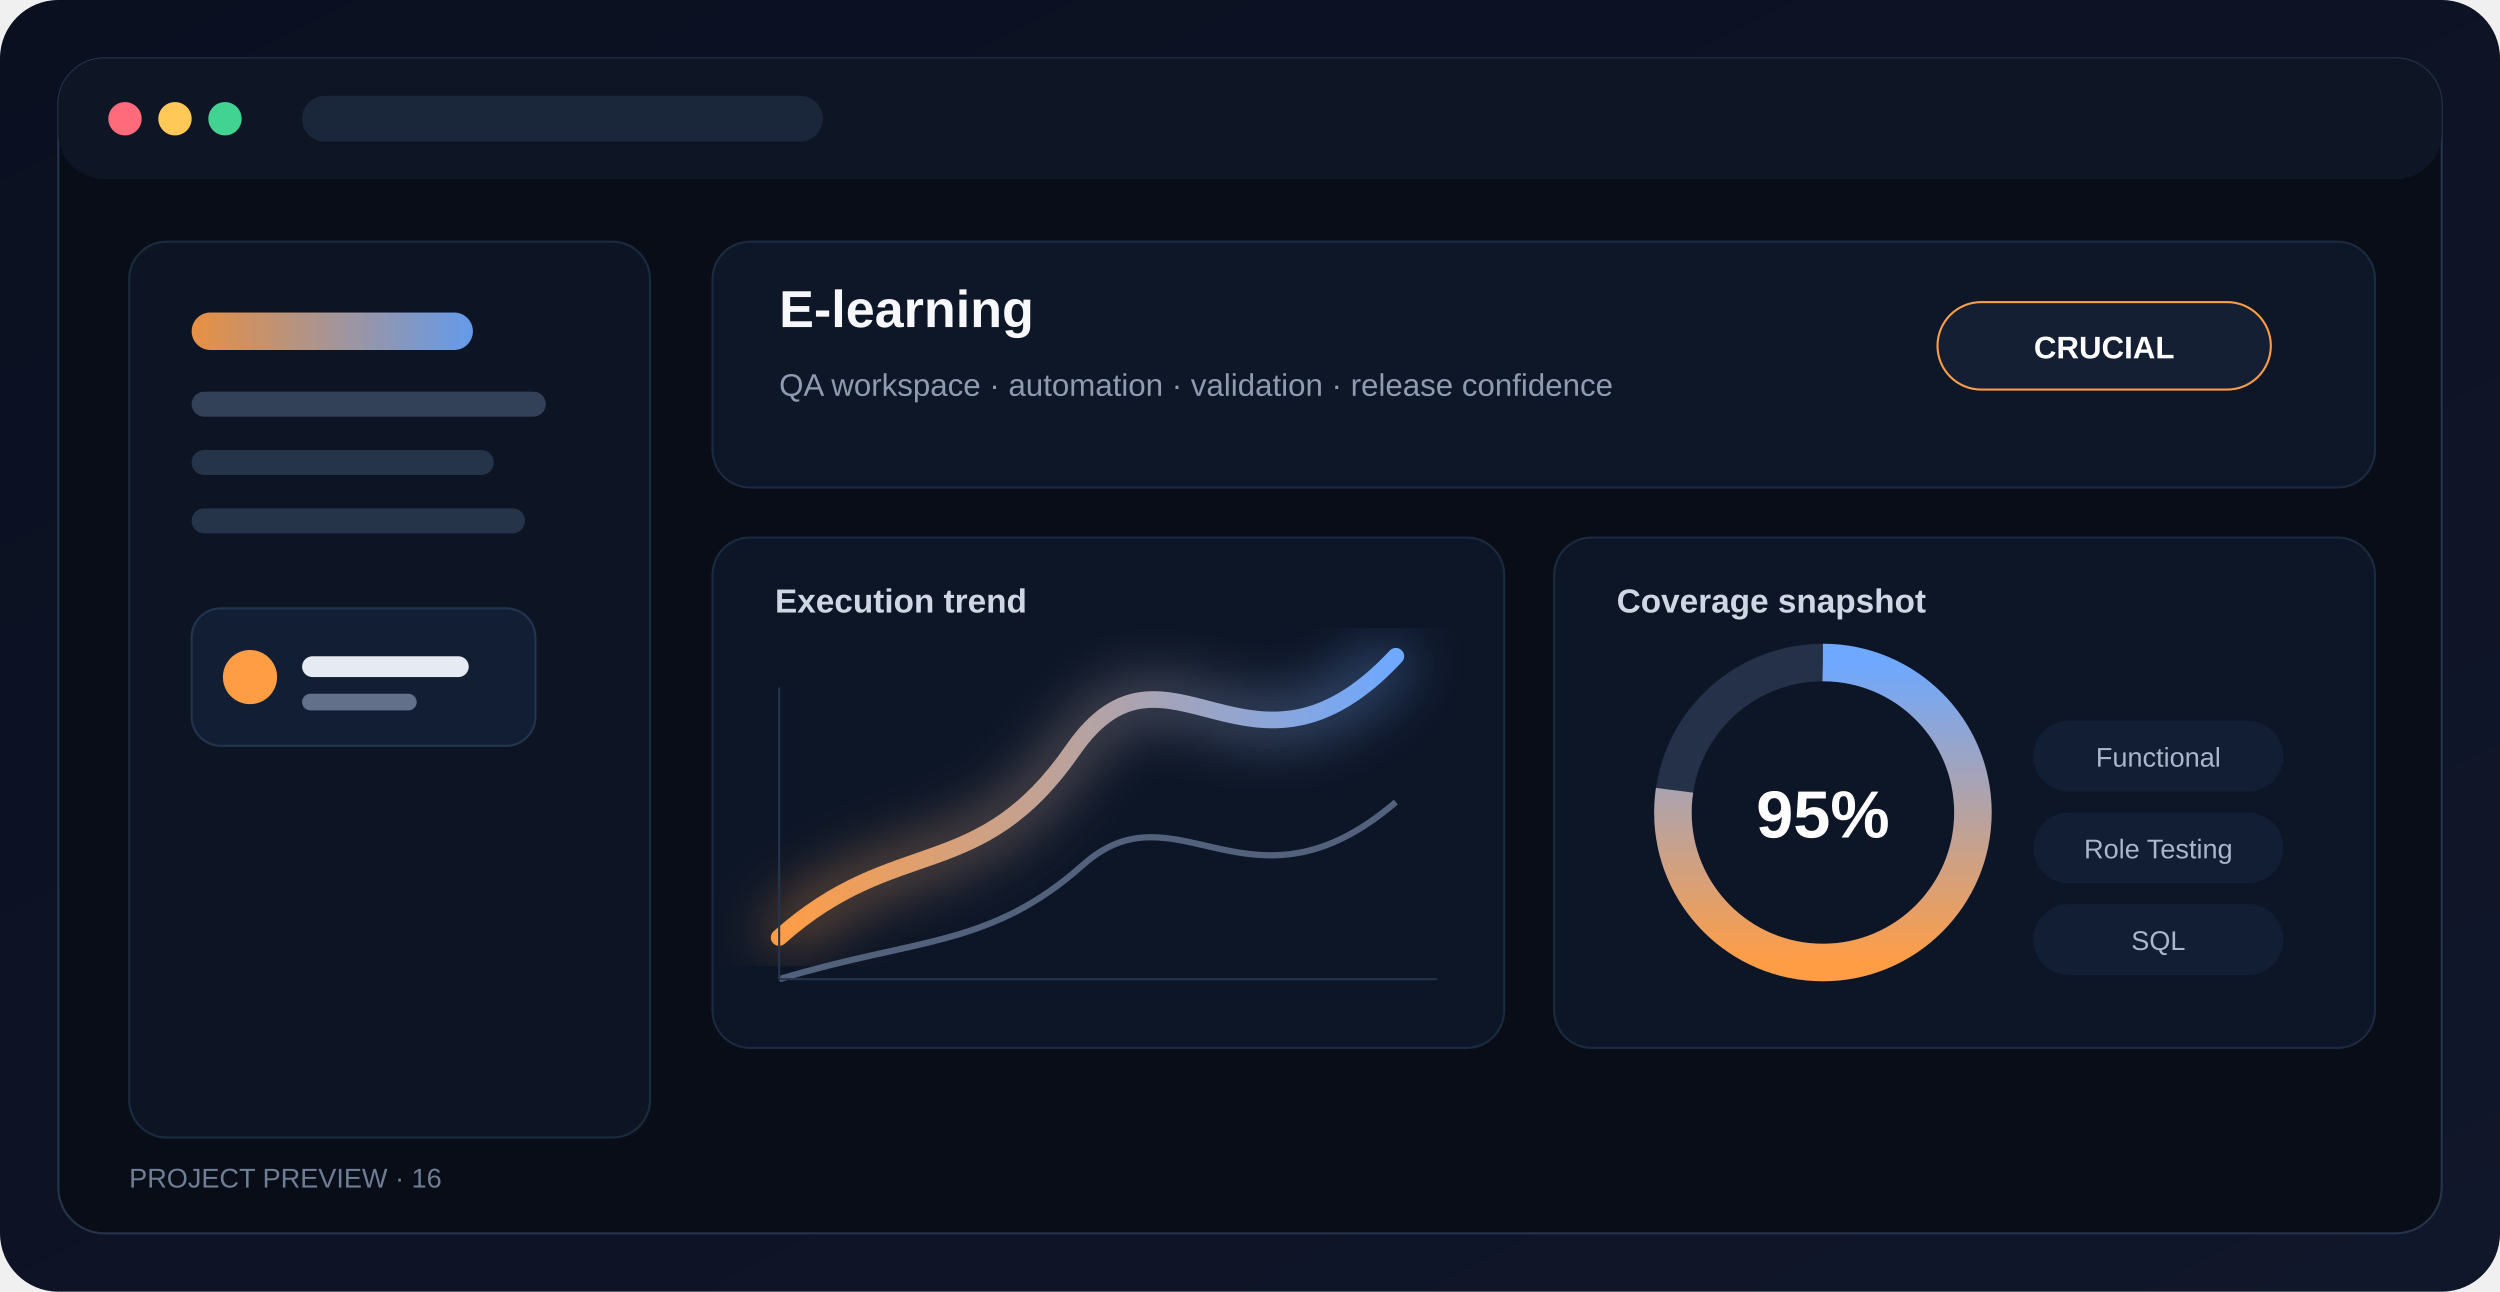
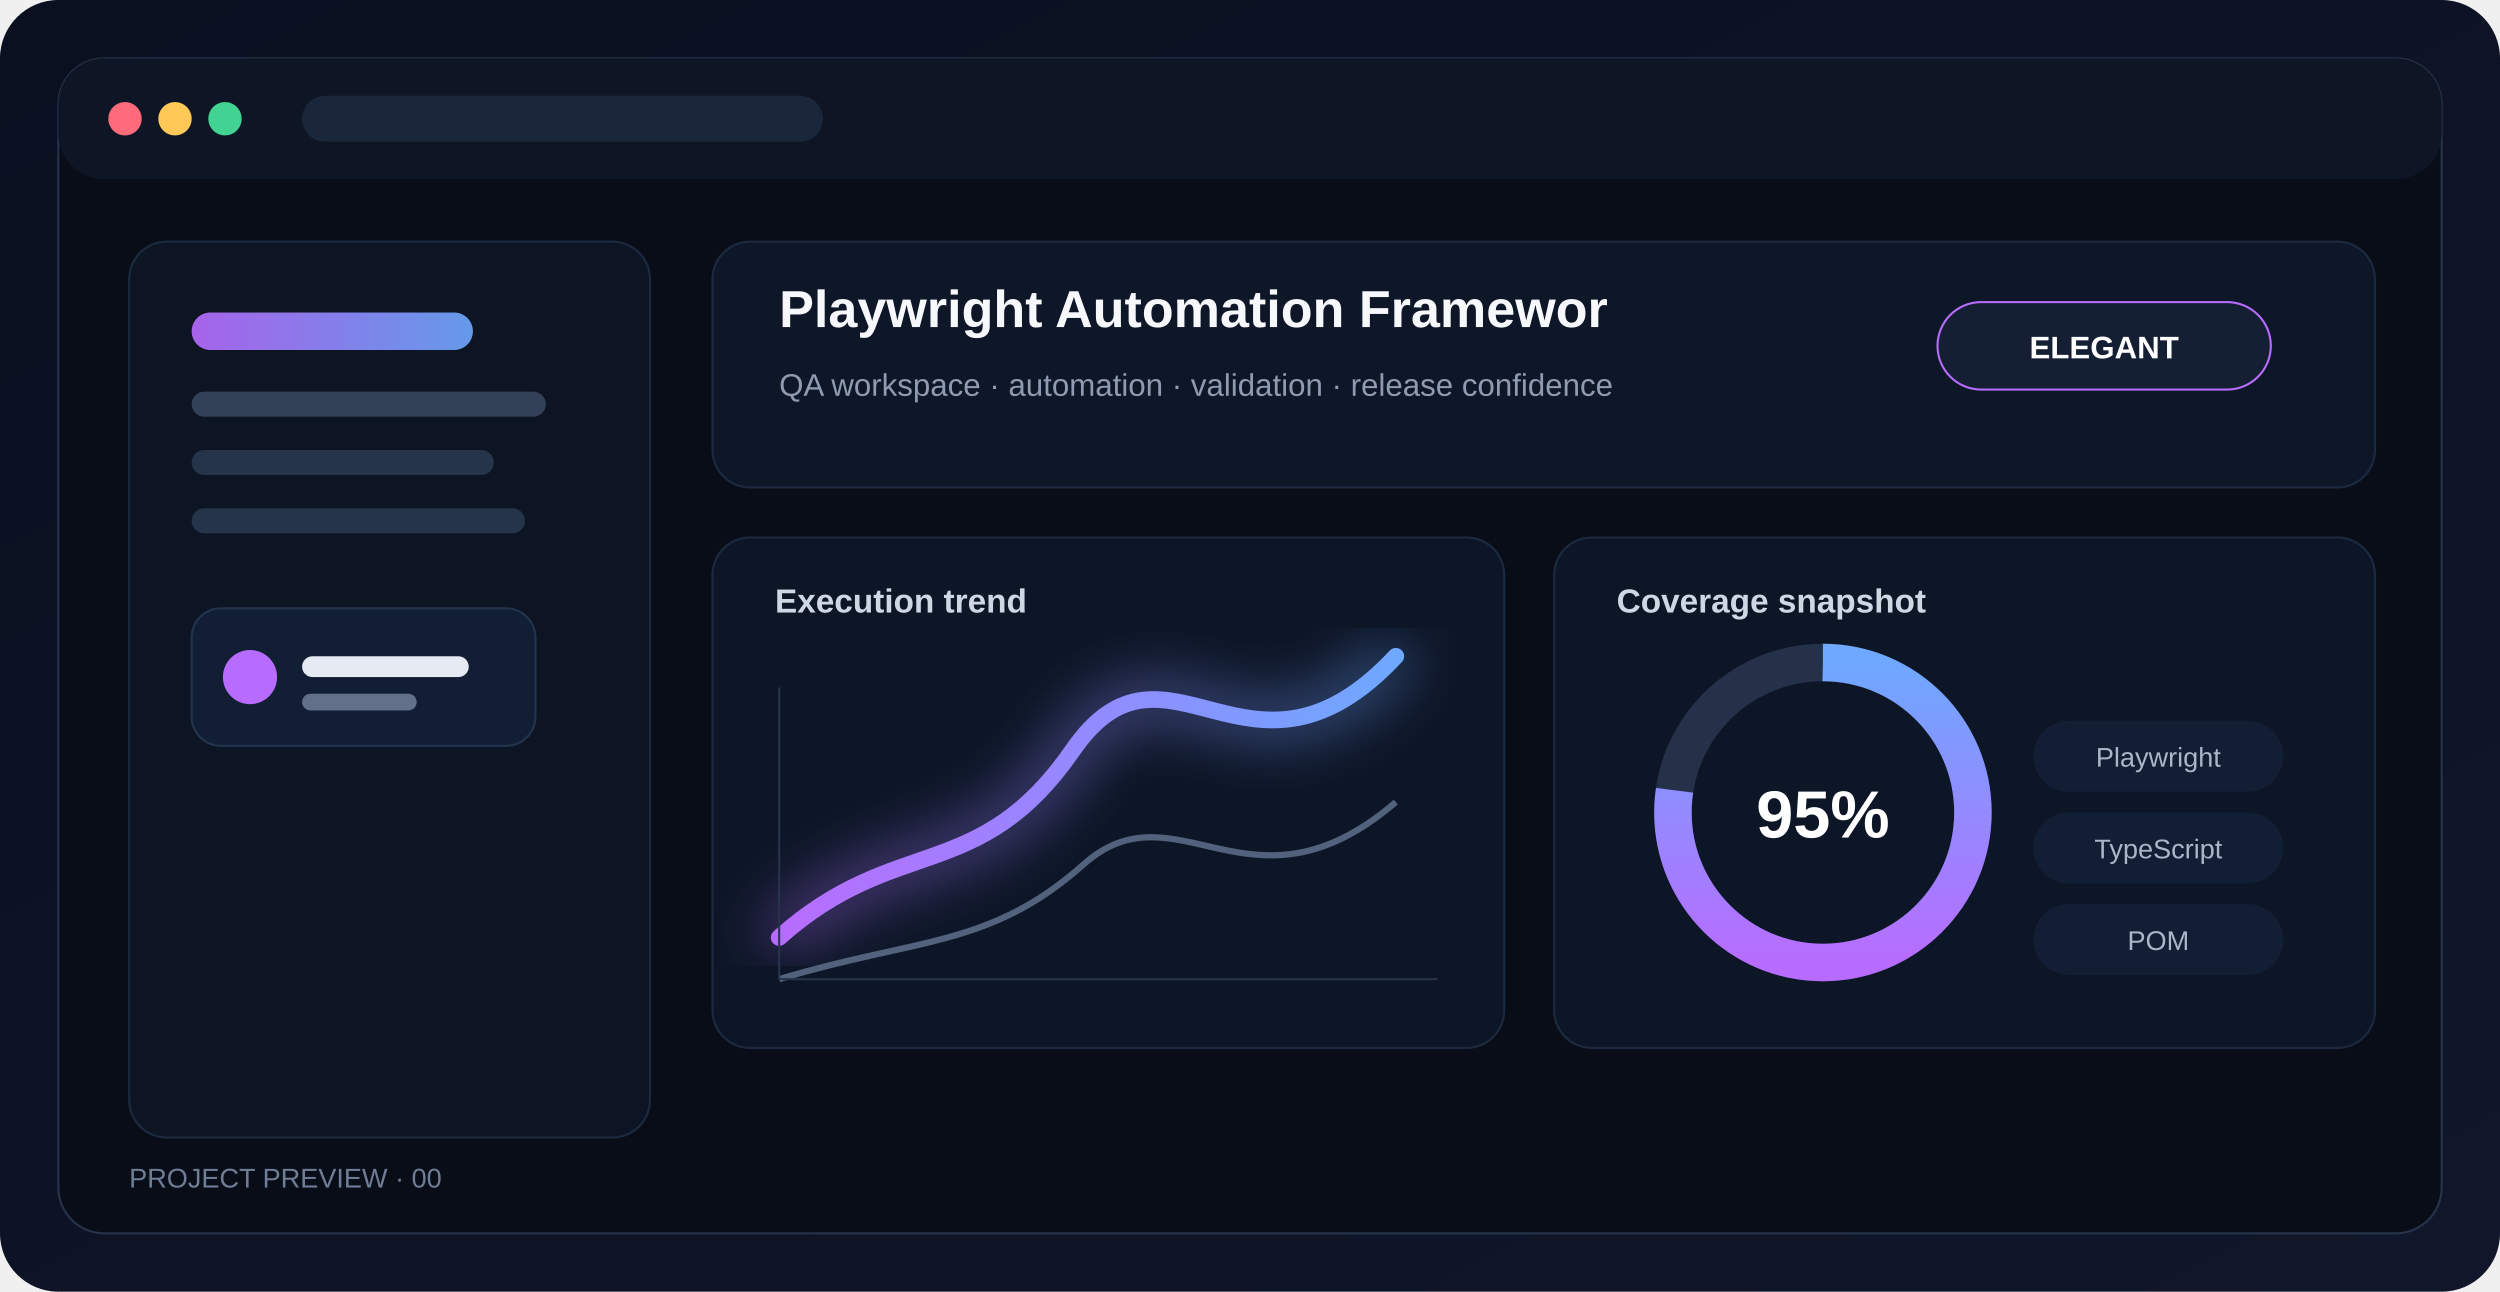
<svg xmlns="http://www.w3.org/2000/svg" viewBox="0 0 1200 620">
  <defs>
    <linearGradient id="bg" x1="0" y1="0" x2="1" y2="1">
      <stop stop-color="#0a1020" />
      <stop offset="1" stop-color="#11172a" />
    </linearGradient>
    <linearGradient id="a" x1="0" y1="0" x2="1" y2="0">
-       <stop stop-color="#ff9d45" />
+       <stop stop-color="#b86cff" />
      <stop offset="1" stop-color="#6ea8ff" />
    </linearGradient>
    <filter id="glow">
      <feGaussianBlur stdDeviation="14" result="b" />
      <feMerge>
        <feMergeNode in="b" />
        <feMergeNode in="SourceGraphic" />
      </feMerge>
    </filter>
  </defs>
  <rect width="1200" height="620" rx="28" fill="url(#bg)" />
  <rect x="28" y="28" width="1144" height="564" rx="22" fill="#080d18" stroke="#26334a" />
  <rect x="28" y="28" width="1144" height="58" rx="22" fill="#0e1625" />
  <circle cx="60" cy="57" r="8" fill="#ff6b7a" />
  <circle cx="84" cy="57" r="8" fill="#ffc857" />
  <circle cx="108" cy="57" r="8" fill="#42d392" />
  <rect x="145" y="46" width="250" height="22" rx="11" fill="#1a2639" />
  <rect x="62" y="116" width="250" height="430" rx="18" fill="#0d1524" stroke="#1c2a40" />
  <rect x="92" y="150" width="135" height="18" rx="9" fill="url(#a)" opacity=".9" />
  <rect x="92" y="188" width="170" height="12" rx="6" fill="#334158" />
  <rect x="92" y="216" width="145" height="12" rx="6" fill="#26344a" />
  <rect x="92" y="244" width="160" height="12" rx="6" fill="#26344a" />
  <rect x="92" y="292" width="165" height="66" rx="14" fill="#111e33" stroke="#23344e" />
-   <circle cx="120" cy="325" r="13" fill="#ff9d45" />
+   <circle cx="120" cy="325" r="13" fill="#b86cff" />
  <rect x="145" y="315" width="80" height="10" rx="5" fill="#e6eaf2" />
  <rect x="145" y="333" width="55" height="8" rx="4" fill="#63708a" />
  <rect x="342" y="116" width="798" height="118" rx="18" fill="#0e1728" stroke="#1c2a40" />
-   <text x="374" y="157" fill="#f7f8fc" font-family="Arial, sans-serif" font-size="25" font-weight="700">E-learning</text>
+   <text x="374" y="157" fill="#f7f8fc" font-family="Arial, sans-serif" font-size="25" font-weight="700">Playwright Automation Framewor</text>
  <text x="374" y="190" fill="#8f9bb0" font-family="Arial, sans-serif" font-size="15">QA workspace · automation · validation · release confidence</text>
-   <rect x="930" y="145" width="160" height="42" rx="21" fill="#151f34" stroke="#ff9d45" />
-   <text x="1010" y="172" text-anchor="middle" fill="#fff" font-family="Arial, sans-serif" font-size="15" font-weight="700">CRUCIAL</text>
+   <rect x="930" y="145" width="160" height="42" rx="21" fill="#151f34" stroke="#b86cff" />
+   <text x="1010" y="172" text-anchor="middle" fill="#fff" font-family="Arial, sans-serif" font-size="15" font-weight="700">ELEGANT</text>
  <rect x="342" y="258" width="380" height="245" rx="18" fill="#0d1627" stroke="#1c2a40" />
  <text x="372" y="294" fill="#cfd6e4" font-family="Arial, sans-serif" font-size="16" font-weight="700">Execution trend</text>
  <path d="M374 450 C430 400,470 425,515 360 S600 390,670 315" fill="none" stroke="url(#a)" stroke-width="8" stroke-linecap="round" filter="url(#glow)" />
  <path d="M374 470 C440 450,475 455,520 415 S600 445,670 385" fill="none" stroke="#52627c" stroke-width="3" />
  <line x1="374" y1="470" x2="690" y2="470" stroke="#26344b" />
  <line x1="374" y1="330" x2="374" y2="470" stroke="#26344b" />
  <rect x="746" y="258" width="394" height="245" rx="18" fill="#0d1627" stroke="#1c2a40" />
  <text x="776" y="294" fill="#cfd6e4" font-family="Arial, sans-serif" font-size="16" font-weight="700">Coverage snapshot</text>
  <circle cx="875" cy="390" r="72" fill="none" stroke="#243149" stroke-width="18" />
  <circle cx="875" cy="390" r="72" fill="none" stroke="url(#a)" stroke-width="18" stroke-dasharray="350 452" transform="rotate(-90 875 390)" />
  <text x="875" y="402" text-anchor="middle" fill="#fff" font-family="Arial, sans-serif" font-size="32" font-weight="800">95%</text>
  <rect x="976" y="346" width="120" height="34" rx="17" fill="#111e33" />
-   <text x="1036" y="368" text-anchor="middle" fill="#aab6c9" font-family="Arial, sans-serif" font-size="13">Functional</text>
+   <text x="1036" y="368" text-anchor="middle" fill="#aab6c9" font-family="Arial, sans-serif" font-size="13">Playwright</text>
  <rect x="976" y="390" width="120" height="34" rx="17" fill="#111e33" />
-   <text x="1036" y="412" text-anchor="middle" fill="#aab6c9" font-family="Arial, sans-serif" font-size="13">Role Testing</text>
+   <text x="1036" y="412" text-anchor="middle" fill="#aab6c9" font-family="Arial, sans-serif" font-size="13">TypeScript</text>
  <rect x="976" y="434" width="120" height="34" rx="17" fill="#111e33" />
-   <text x="1036" y="456" text-anchor="middle" fill="#aab6c9" font-family="Arial, sans-serif" font-size="13">SQL</text>
-   <text x="62" y="570" fill="#6f7e96" font-family="Arial, sans-serif" font-size="13">PROJECT PREVIEW · 16</text>
+   <text x="1036" y="456" text-anchor="middle" fill="#aab6c9" font-family="Arial, sans-serif" font-size="13">POM</text>
+   <text x="62" y="570" fill="#6f7e96" font-family="Arial, sans-serif" font-size="13">PROJECT PREVIEW · 00</text>
</svg>
